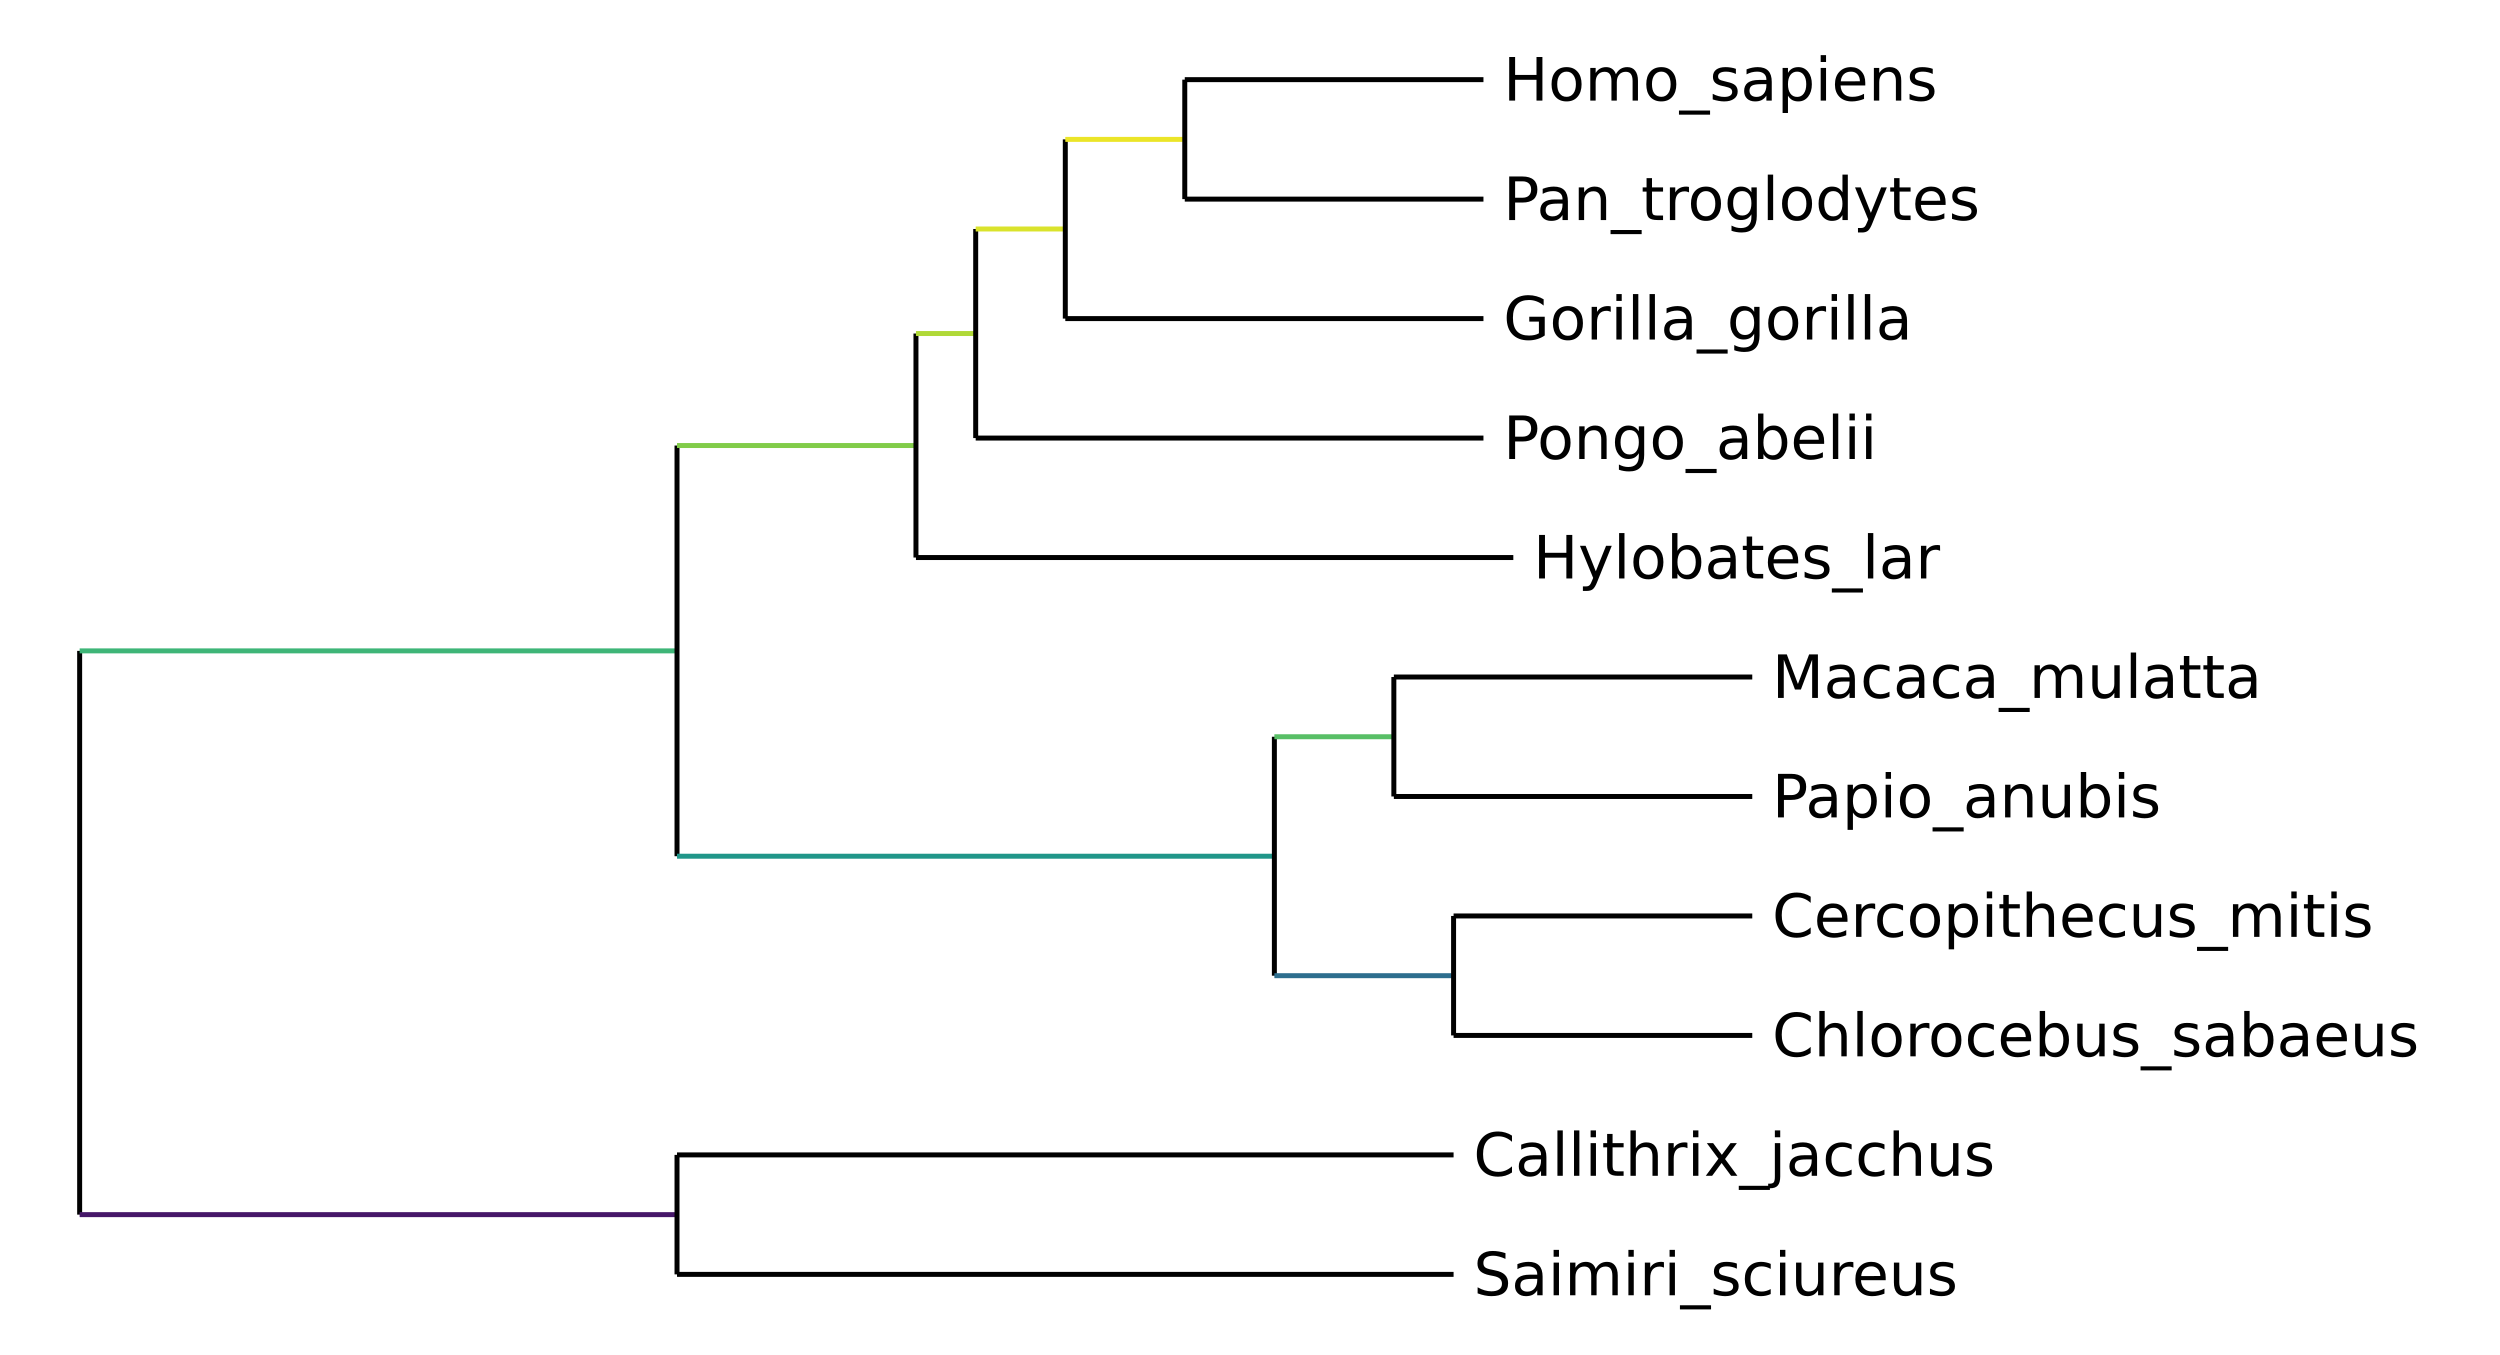
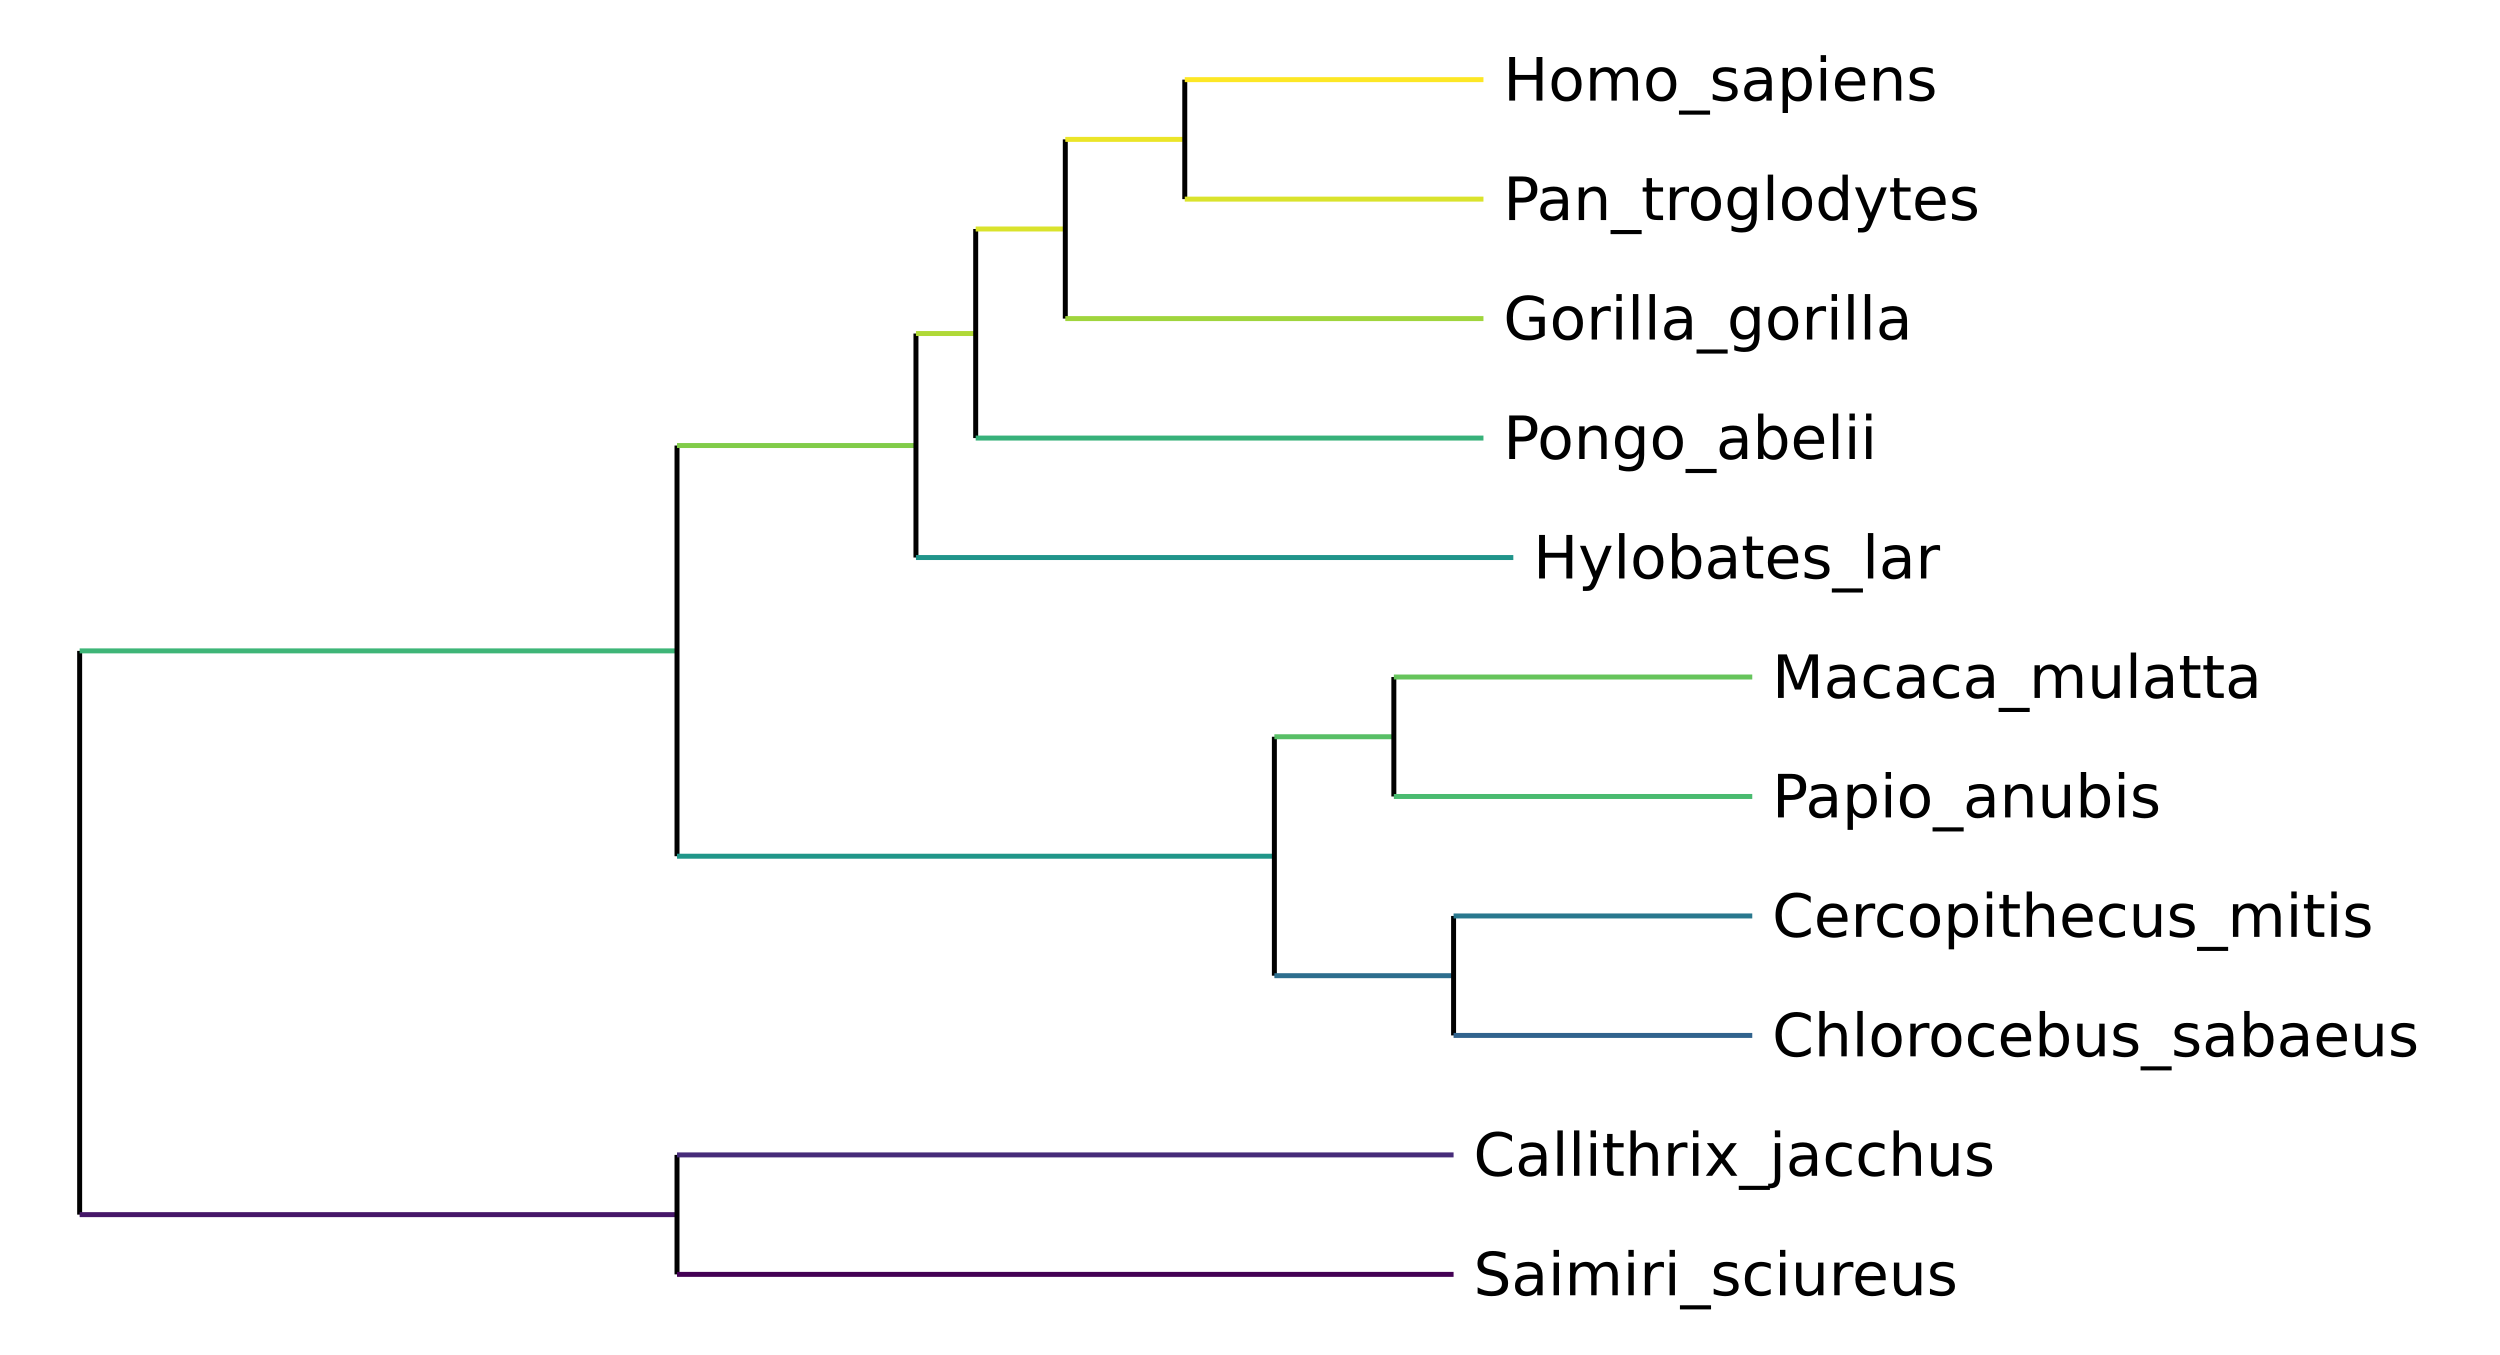
<svg xmlns="http://www.w3.org/2000/svg" height="272" version="1.1" viewBox="0 0 502.207 272" width="502.207">
  <line stroke="#000000" stroke-width="1" x1="16" x2="16" y1="130.75" y2="244" />
  <line stroke="#3eb577" stroke-width="1" x1="16" x2="136" y1="130.75" y2="130.75" />
  <line stroke="#461769" stroke-width="1" x1="16" x2="136" y1="244" y2="244" />
  <line stroke="#000000" stroke-width="1" x1="136" x2="136" y1="89.5" y2="172" />
  <line stroke="#81cc49" stroke-width="1" x1="136" x2="184" y1="89.5" y2="89.5" />
  <line stroke="#209689" stroke-width="1" x1="136" x2="256" y1="172" y2="172" />
  <line stroke="#000000" stroke-width="1" x1="184" x2="184" y1="67" y2="112" />
  <line stroke="#b0d938" stroke-width="1" x1="184" x2="196" y1="67" y2="67" />
-   <line stroke="#000000" stroke-width="1" x1="184" x2="304" y1="112" y2="112" />
+   <line stroke="#20948a" stroke-width="1" x1="184" x2="304" y1="112" y2="112" />
  <line stroke="#000000" stroke-width="1" x1="196" x2="196" y1="46" y2="88" />
  <line stroke="#dae32c" stroke-width="1" x1="196" x2="214" y1="46" y2="46" />
-   <line stroke="#000000" stroke-width="1" x1="196" x2="298" y1="88" y2="88" />
+   <line stroke="#37b17a" stroke-width="1" x1="196" x2="298" y1="88" y2="88" />
  <line stroke="#000000" stroke-width="1" x1="214" x2="214" y1="28" y2="64" />
  <line stroke="#ebe528" stroke-width="1" x1="214" x2="238" y1="28" y2="28" />
-   <line stroke="#000000" stroke-width="1" x1="214" x2="298" y1="64" y2="64" />
+   <line stroke="#a0d53d" stroke-width="1" x1="214" x2="298" y1="64" y2="64" />
  <line stroke="#000000" stroke-width="1" x1="238" x2="238" y1="16" y2="40" />
-   <line stroke="#000000" stroke-width="1" x1="238" x2="298" y1="16" y2="16" />
-   <line stroke="#000000" stroke-width="1" x1="238" x2="298" y1="40" y2="40" />
+   <line stroke="#fde725" stroke-width="1" x1="238" x2="298" y1="16" y2="16" />
+   <line stroke="#dae32c" stroke-width="1" x1="238" x2="298" y1="40" y2="40" />
  <line stroke="#000000" stroke-width="1" x1="256" x2="256" y1="148" y2="196" />
  <line stroke="#58bf66" stroke-width="1" x1="256" x2="280" y1="148" y2="148" />
  <line stroke="#2d6e8e" stroke-width="1" x1="256" x2="292" y1="196" y2="196" />
  <line stroke="#000000" stroke-width="1" x1="280" x2="280" y1="136" y2="160" />
-   <line stroke="#000000" stroke-width="1" x1="280" x2="352" y1="136" y2="136" />
-   <line stroke="#000000" stroke-width="1" x1="280" x2="352" y1="160" y2="160" />
+   <line stroke="#66c45c" stroke-width="1" x1="280" x2="352" y1="136" y2="136" />
+   <line stroke="#4abb70" stroke-width="1" x1="280" x2="352" y1="160" y2="160" />
  <line stroke="#000000" stroke-width="1" x1="292" x2="292" y1="184" y2="208" />
-   <line stroke="#000000" stroke-width="1" x1="292" x2="352" y1="184" y2="184" />
-   <line stroke="#000000" stroke-width="1" x1="292" x2="352" y1="208" y2="208" />
+   <line stroke="#29788e" stroke-width="1" x1="292" x2="352" y1="184" y2="184" />
+   <line stroke="#31638d" stroke-width="1" x1="292" x2="352" y1="208" y2="208" />
  <line stroke="#000000" stroke-width="1" x1="136" x2="136" y1="232" y2="256" />
-   <line stroke="#000000" stroke-width="1" x1="136" x2="292" y1="232" y2="232" />
-   <line stroke="#000000" stroke-width="1" x1="136" x2="292" y1="256" y2="256" />
+   <line stroke="#462b79" stroke-width="1" x1="136" x2="292" y1="232" y2="232" />
+   <line stroke="#440154" stroke-width="1" x1="136" x2="292" y1="256" y2="256" />
  <text fill="#000000" font-family="DejaVu Sans, sans-serif" font-size="12" text-anchor="start" x="302" y="20.2">Homo_sapiens</text>
  <text fill="#000000" font-family="DejaVu Sans, sans-serif" font-size="12" text-anchor="start" x="302" y="44.2">Pan_troglodytes</text>
  <text fill="#000000" font-family="DejaVu Sans, sans-serif" font-size="12" text-anchor="start" x="302" y="68.2">Gorilla_gorilla</text>
  <text fill="#000000" font-family="DejaVu Sans, sans-serif" font-size="12" text-anchor="start" x="302" y="92.2">Pongo_abelii</text>
  <text fill="#000000" font-family="DejaVu Sans, sans-serif" font-size="12" text-anchor="start" x="308" y="116.2">Hylobates_lar</text>
  <text fill="#000000" font-family="DejaVu Sans, sans-serif" font-size="12" text-anchor="start" x="356" y="140.2">Macaca_mulatta</text>
  <text fill="#000000" font-family="DejaVu Sans, sans-serif" font-size="12" text-anchor="start" x="356" y="164.2">Papio_anubis</text>
  <text fill="#000000" font-family="DejaVu Sans, sans-serif" font-size="12" text-anchor="start" x="356" y="188.2">Cercopithecus_mitis</text>
  <text fill="#000000" font-family="DejaVu Sans, sans-serif" font-size="12" text-anchor="start" x="356" y="212.2">Chlorocebus_sabaeus</text>
  <text fill="#000000" font-family="DejaVu Sans, sans-serif" font-size="12" text-anchor="start" x="296" y="236.2">Callithrix_jacchus</text>
  <text fill="#000000" font-family="DejaVu Sans, sans-serif" font-size="12" text-anchor="start" x="296" y="260.2">Saimiri_sciureus</text>
</svg>
